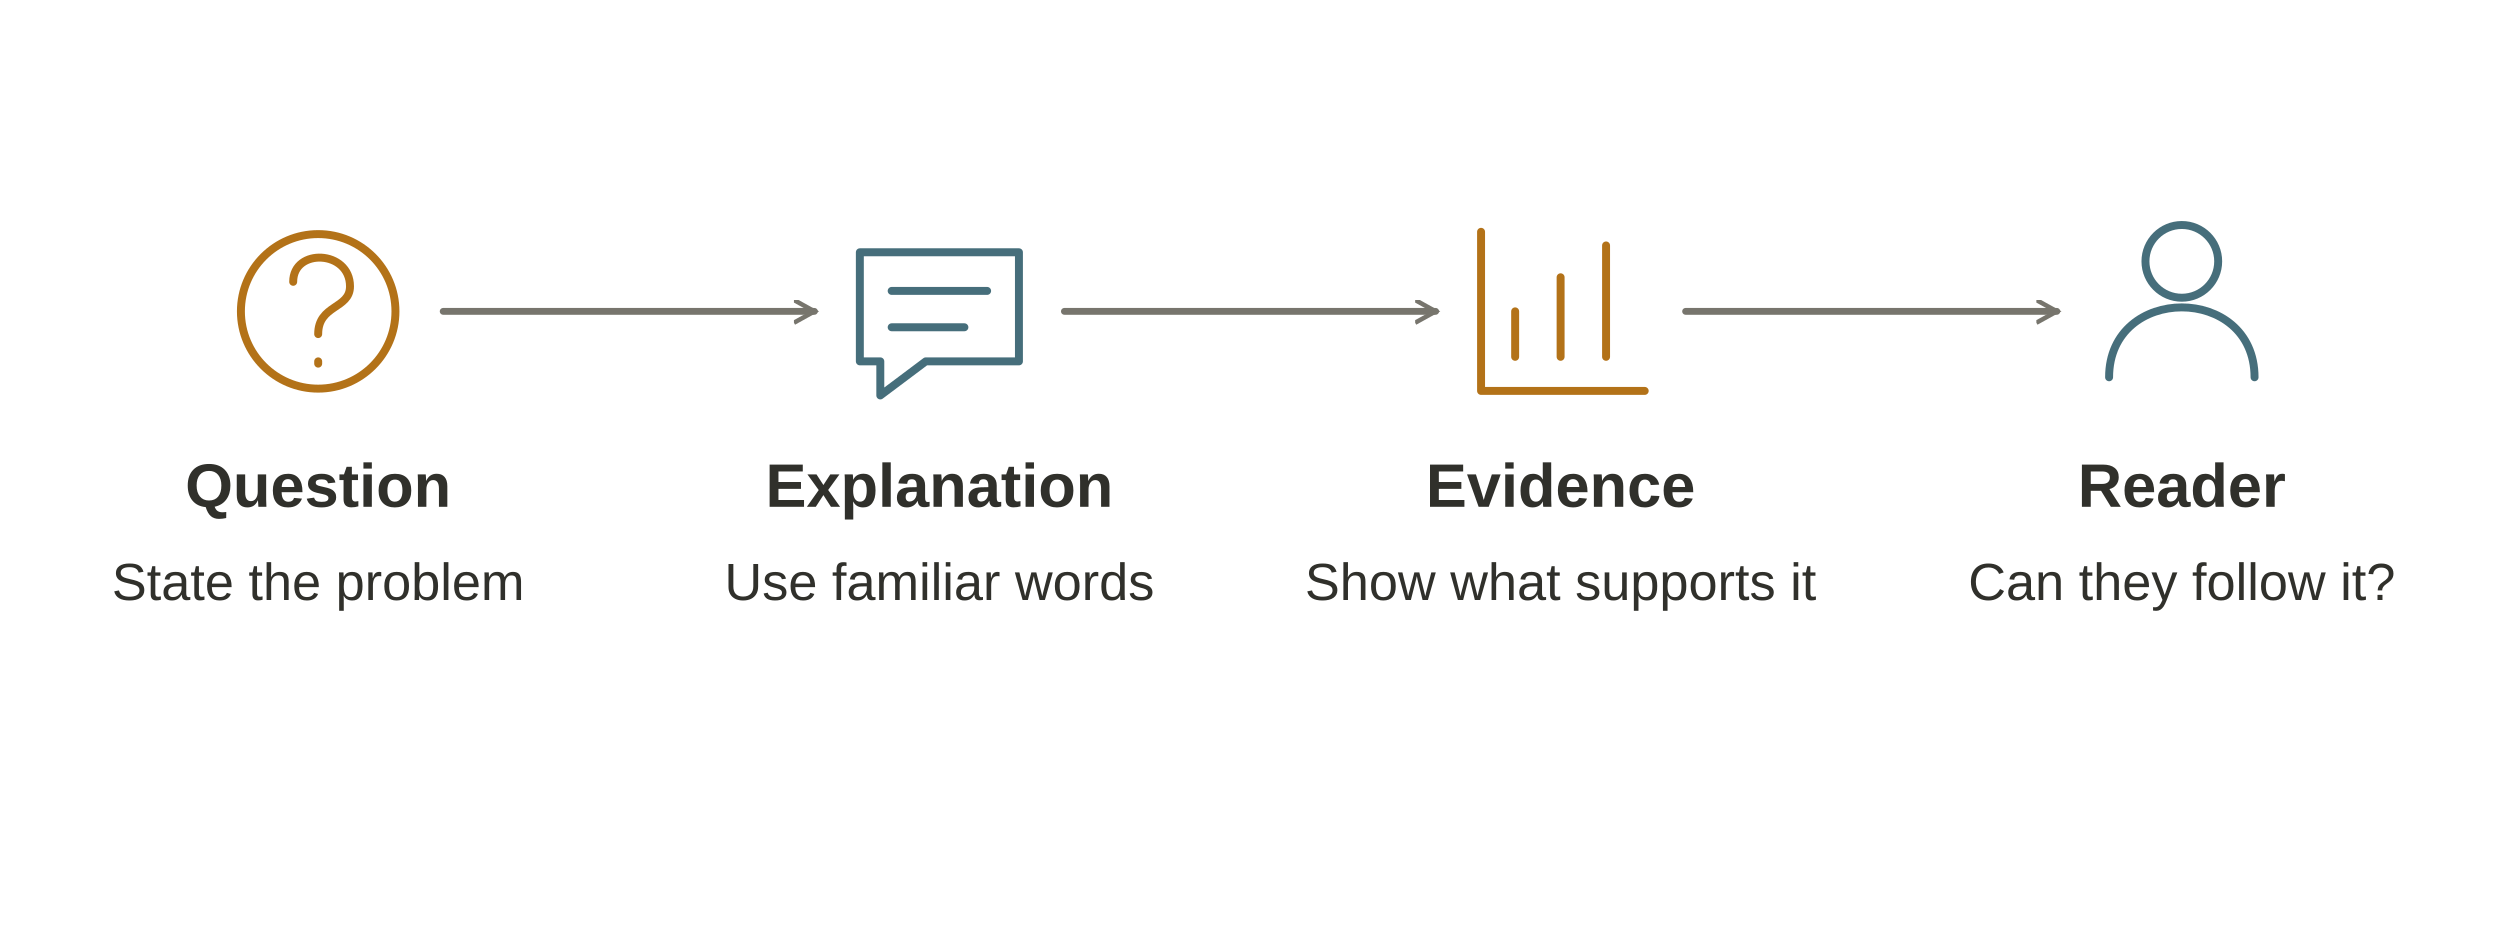
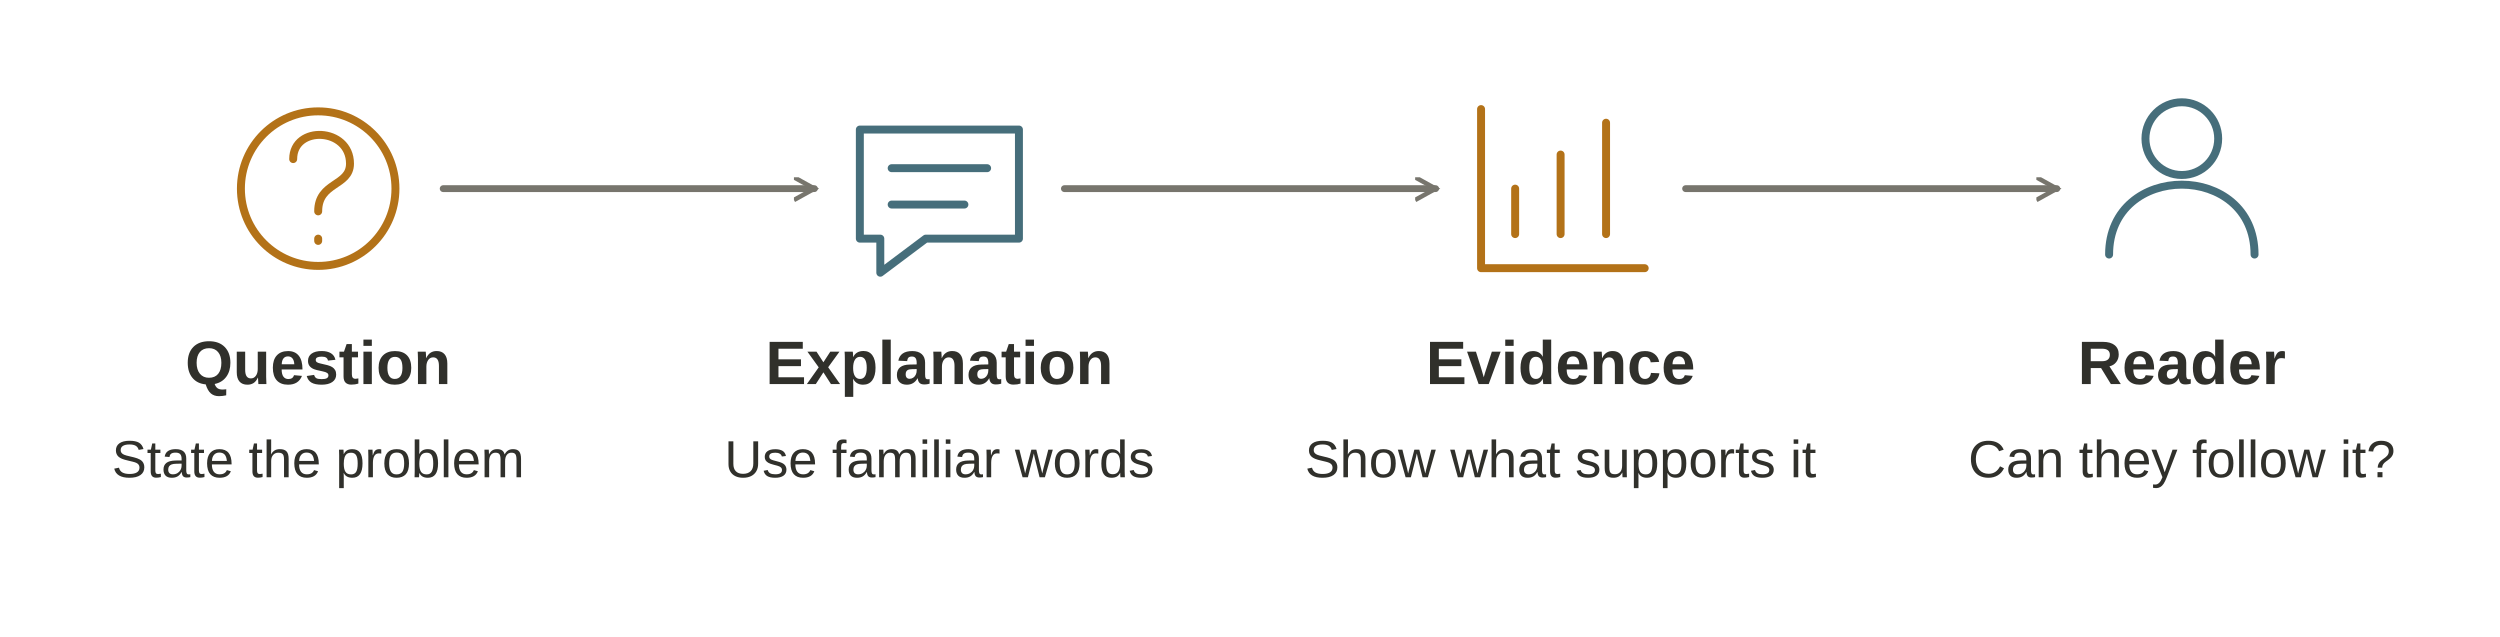
- <svg xmlns="http://www.w3.org/2000/svg" width="1100" height="410" viewBox="0 0 1100 410" role="img" aria-labelledby="title desc">
-   <defs>
+ <svg xmlns="http://www.w3.org/2000/svg" width="1100" height="280" viewBox="0 0 1100 280" role="img" aria-labelledby="title desc" version="1.1" id="svg9">
+   <defs id="defs1">
    <marker id="a" markerWidth="12" markerHeight="12" refX="9" refY="5" orient="auto" markerUnits="userSpaceOnUse">
-       <path d="M0 0 L9 5 L0 10" fill="none" stroke="#77756d" stroke-width="2" />
+       <path d="M 0,0 9,5 0,10" fill="none" stroke="#77756d" stroke-width="2" id="path1" />
    </marker>
  </defs>
-   <g font-family="Aptos, Segoe UI, Arial, sans-serif">
-     <g transform="translate(140.0 137) scale(1)" fill="none" stroke="#b37218" stroke-width="3.5" stroke-linecap="round" stroke-linejoin="round">
-       <circle cx="0" cy="0" r="34" />
-       <path d="M-11-13 C-11-28 14-27 14-11 C14-1 0-3 0 10 M0 22 V23" />
+   <g font-family="Aptos, 'Segoe UI', Arial, sans-serif" id="g9" transform="translate(0,-54)">
+     <g transform="translate(140,137)" fill="none" stroke="#b37218" stroke-width="3.5" stroke-linecap="round" stroke-linejoin="round" id="g2">
+       <circle cx="0" cy="0" r="34" id="circle1" />
+       <path d="m -11,-13 c 0,-15 25,-14 25,2 0,10 -14,8 -14,21 m 0,12 v 1" id="path2" />
    </g>
-     <text x="140.0" y="223" fill="#30302b" font-size="27" text-anchor="middle" font-weight="700">Question</text>
-     <text x="140.0" y="264" fill="#30302b" font-size="23" text-anchor="middle">State the problem</text>
-     <path d="M195.0 137 H358.333" fill="none" stroke="#77756d" stroke-width="3" stroke-linecap="round" stroke-linejoin="round" marker-end="url(#a)" />
-     <g transform="translate(413.3333 137) scale(1)" fill="none" stroke="#466e7b" stroke-width="3.5" stroke-linecap="round" stroke-linejoin="round">
-       <path d="M-35-26 H35 V22 H-6 L-26 37 V22 H-35 Z M-21-9 H21 M-21 7 H11" />
+     <text x="140" y="223" fill="#30302b" font-size="27px" text-anchor="middle" font-weight="700" id="text2">Question</text>
+     <text x="140" y="264" fill="#30302b" font-size="23px" text-anchor="middle" id="text3">State the problem</text>
+     <path d="M 195,137 H 358.333" fill="none" stroke="#77756d" stroke-width="3" stroke-linecap="round" stroke-linejoin="round" marker-end="url(#a)" id="path3" />
+     <g transform="translate(413.3333,137)" fill="none" stroke="#466e7b" stroke-width="3.5" stroke-linecap="round" stroke-linejoin="round" id="g4">
+       <path d="M -35,-26 H 35 V 22 H -6 L -26,37 V 22 h -9 z m 14,17 H 21 M -21,7 h 32" id="path4" />
    </g>
-     <text x="413.333" y="223" fill="#30302b" font-size="27" text-anchor="middle" font-weight="700">Explanation</text>
-     <text x="413.333" y="264" fill="#30302b" font-size="23" text-anchor="middle">Use familiar words</text>
-     <path d="M468.333 137 H631.667" fill="none" stroke="#77756d" stroke-width="3" stroke-linecap="round" stroke-linejoin="round" marker-end="url(#a)" />
-     <g transform="translate(686.6667 137) scale(1)" fill="none" stroke="#b37218" stroke-width="3.5" stroke-linecap="round" stroke-linejoin="round">
-       <path d="M-35-35 V35 H37 M-20 20 V0 M0 20 V-15 M20 20 V-29" />
+     <text x="413.333" y="223" fill="#30302b" font-size="27px" text-anchor="middle" font-weight="700" id="text4">Explanation</text>
+     <text x="413.333" y="264" fill="#30302b" font-size="23px" text-anchor="middle" id="text5">Use familiar words</text>
+     <path d="M 468.333,137 H 631.667" fill="none" stroke="#77756d" stroke-width="3" stroke-linecap="round" stroke-linejoin="round" marker-end="url(#a)" id="path5" />
+     <g transform="translate(686.6667,137)" fill="none" stroke="#b37218" stroke-width="3.5" stroke-linecap="round" stroke-linejoin="round" id="g6">
+       <path d="M -35,-35 V 35 H 37 M -20,20 V 0 M 0,20 v -35 m 20,35 v -49" id="path6" />
    </g>
-     <text x="686.667" y="223" fill="#30302b" font-size="27" text-anchor="middle" font-weight="700">Evidence</text>
-     <text x="686.667" y="264" fill="#30302b" font-size="23" text-anchor="middle">Show what supports it</text>
-     <path d="M741.667 137 H905.0" fill="none" stroke="#77756d" stroke-width="3" stroke-linecap="round" stroke-linejoin="round" marker-end="url(#a)" />
-     <g transform="translate(960.0 137) scale(1)" fill="none" stroke="#466e7b" stroke-width="3.5" stroke-linecap="round" stroke-linejoin="round">
-       <circle cx="0" cy="-22" r="16" />
-       <path d="M-32 29 C-32-12 32-12 32 29" />
+     <text x="686.667" y="223" fill="#30302b" font-size="27px" text-anchor="middle" font-weight="700" id="text6">Evidence</text>
+     <text x="686.667" y="264" fill="#30302b" font-size="23px" text-anchor="middle" id="text7">Show what supports it</text>
+     <path d="M 741.667,137 H 905" fill="none" stroke="#77756d" stroke-width="3" stroke-linecap="round" stroke-linejoin="round" marker-end="url(#a)" id="path7" />
+     <g transform="translate(960,137)" fill="none" stroke="#466e7b" stroke-width="3.5" stroke-linecap="round" stroke-linejoin="round" id="g8">
+       <circle cx="0" cy="-22" r="16" id="circle7" />
+       <path d="m -32,29 c 0,-41 64,-41 64,0" id="path8" />
    </g>
-     <text x="960.0" y="223" fill="#30302b" font-size="27" text-anchor="middle" font-weight="700">Reader</text>
-     <text x="960.0" y="264" fill="#30302b" font-size="23" text-anchor="middle">Can they follow it?</text>
+     <text x="960" y="223" fill="#30302b" font-size="27px" text-anchor="middle" font-weight="700" id="text8">Reader</text>
+     <text x="960" y="264" fill="#30302b" font-size="23px" text-anchor="middle" id="text9">Can they follow it?</text>
  </g>
</svg>
